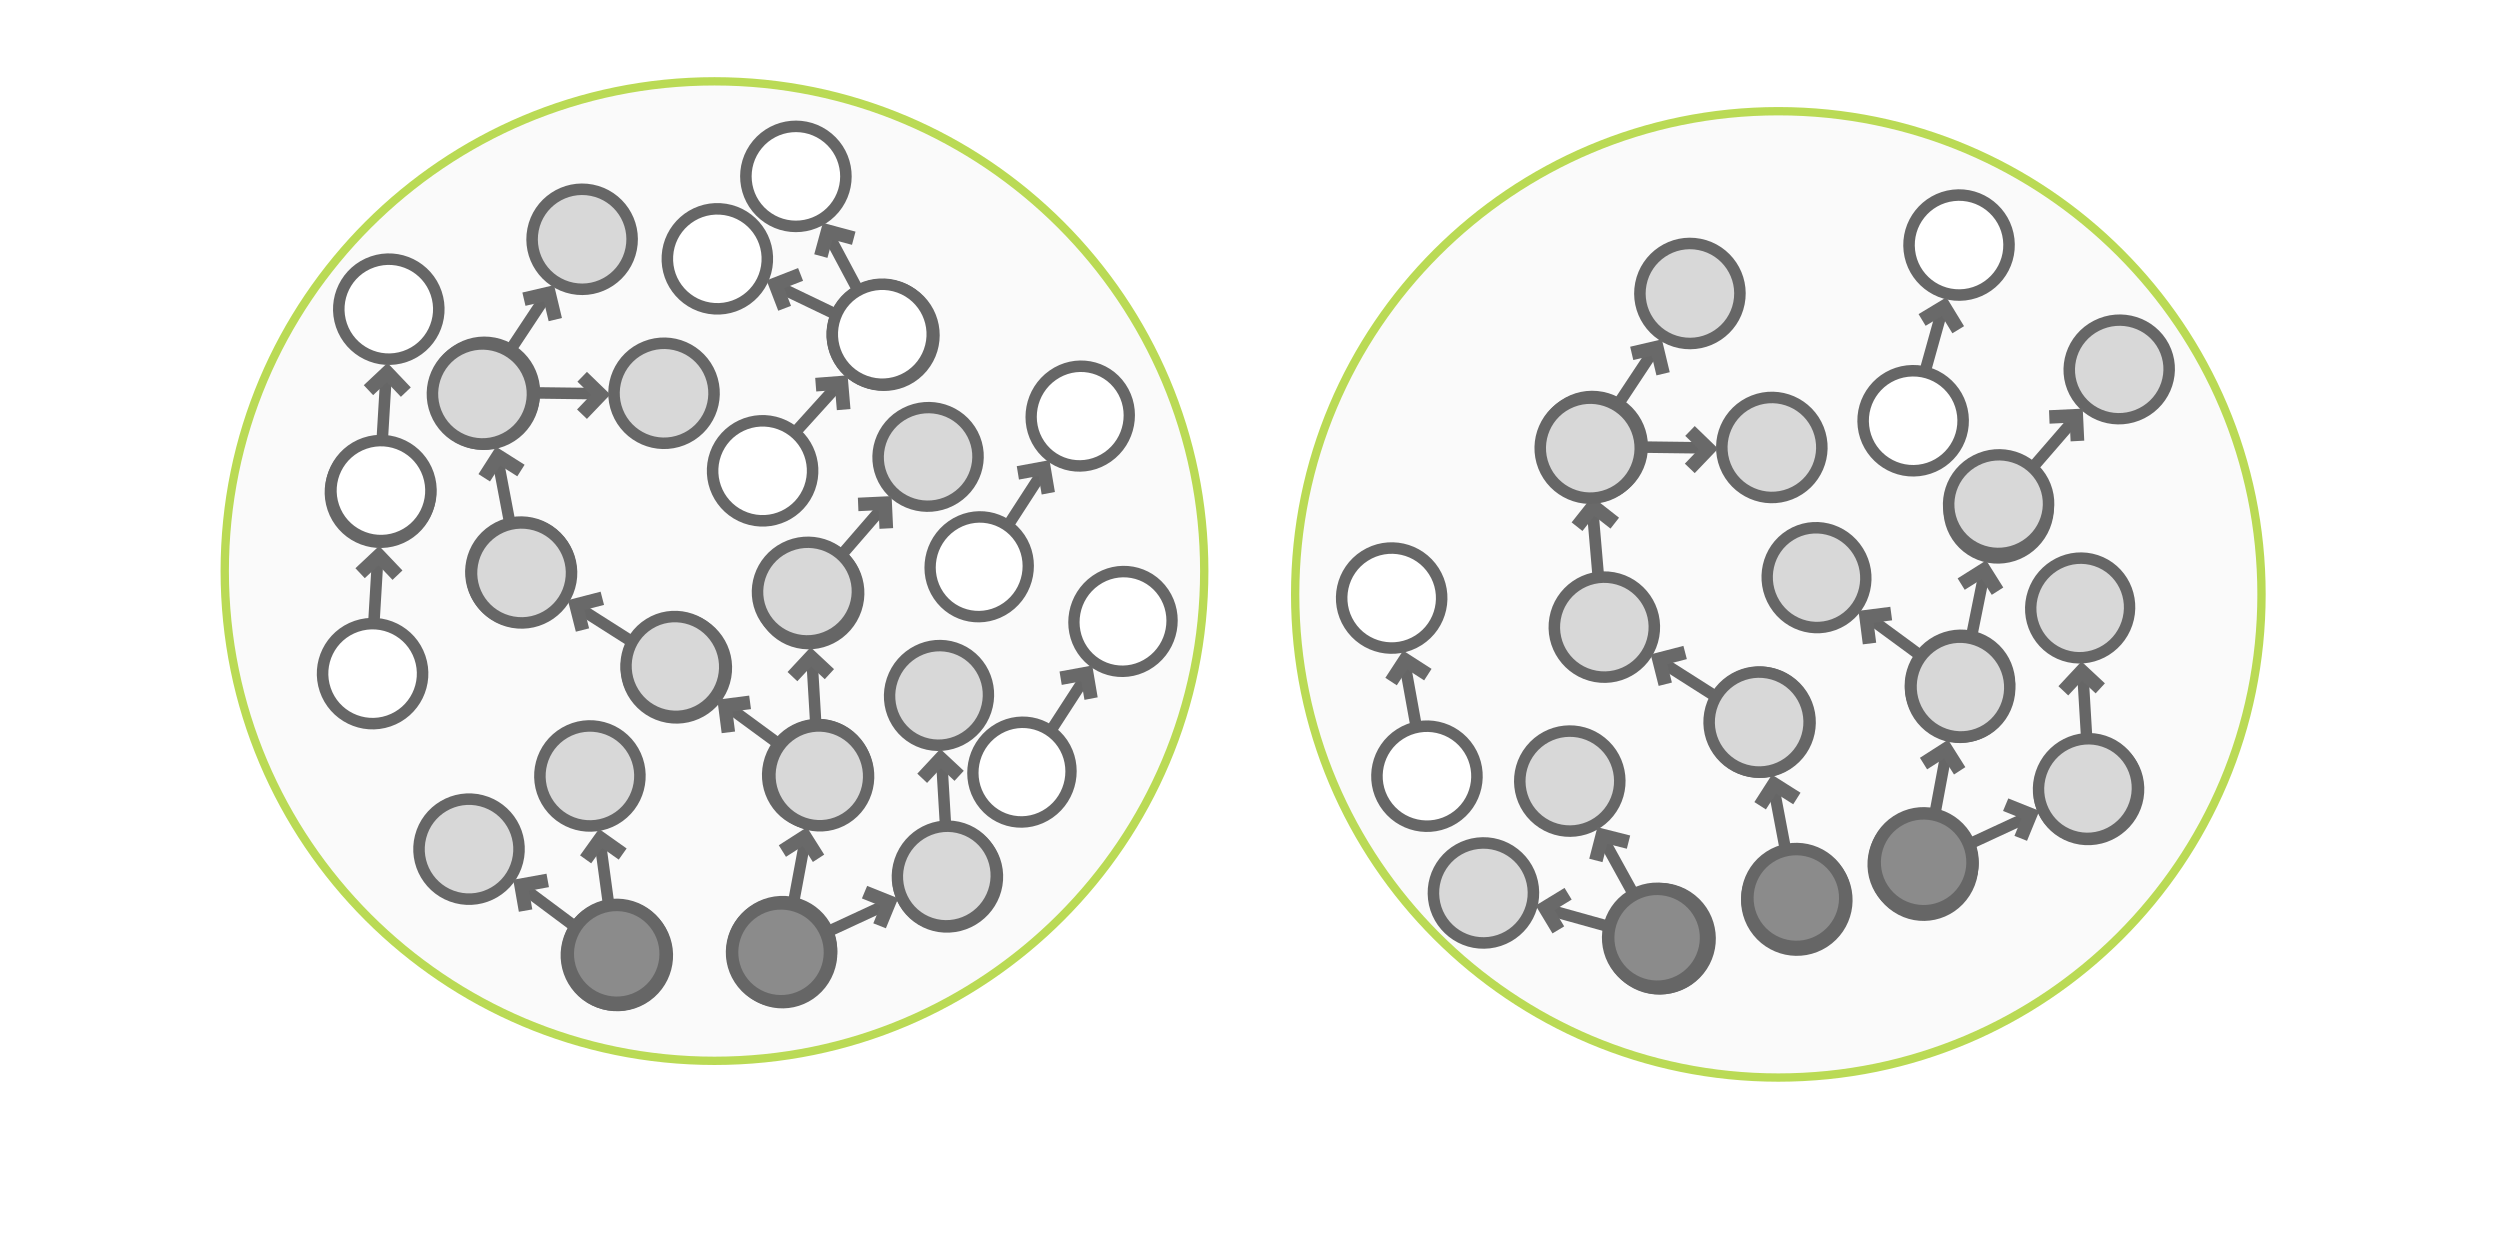
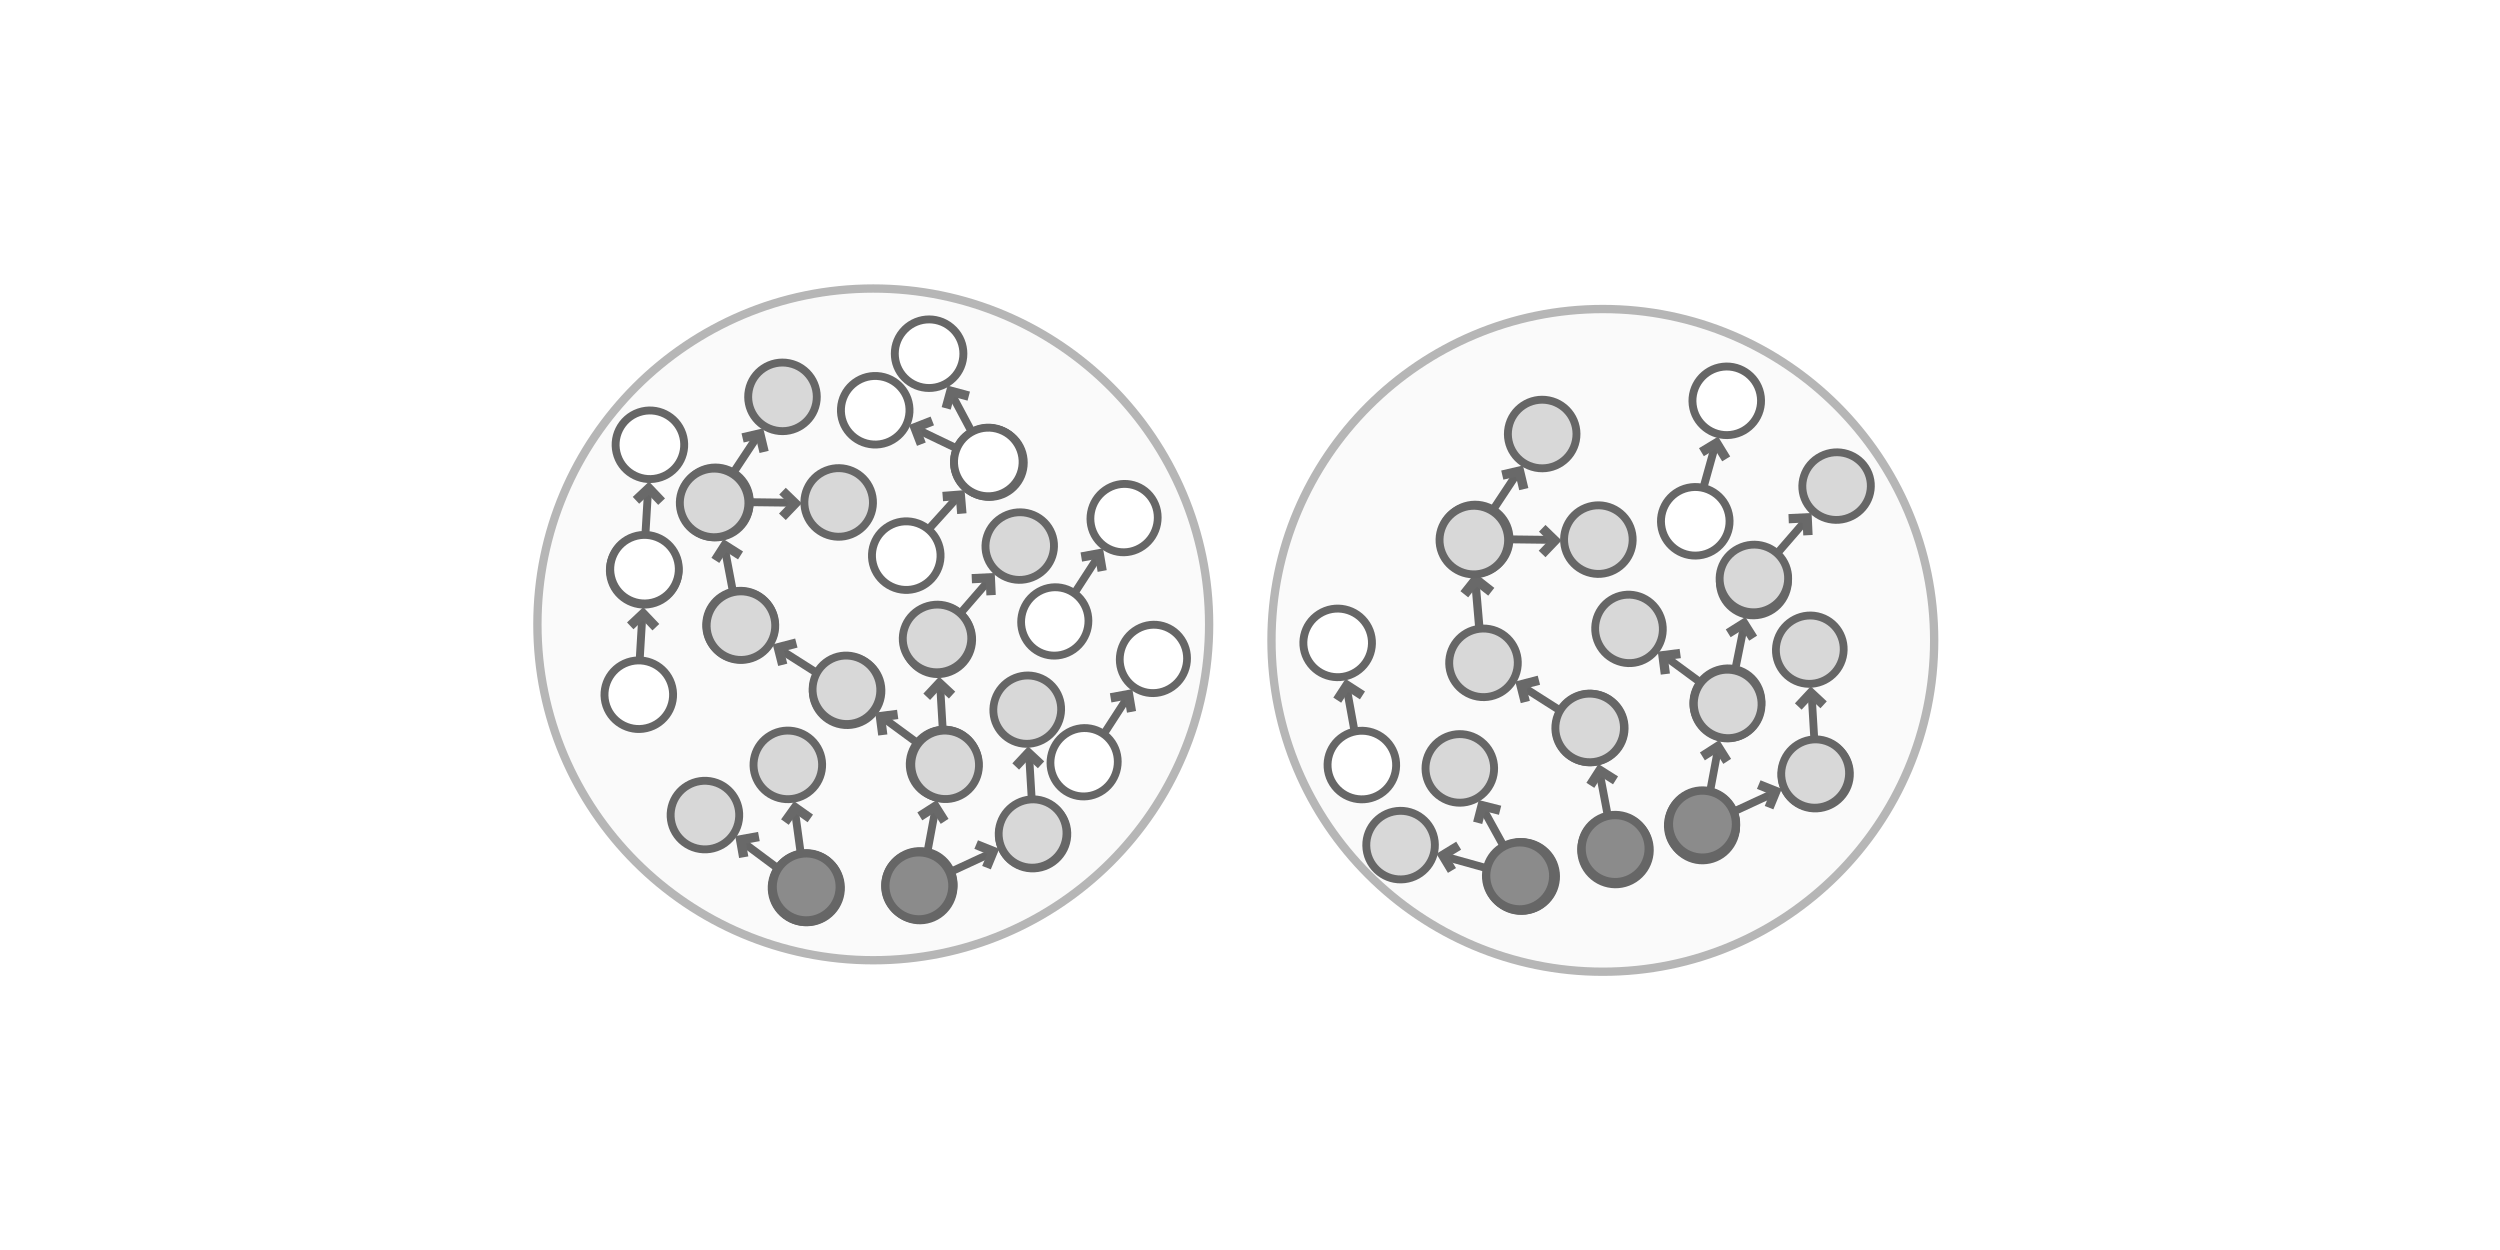
<svg xmlns="http://www.w3.org/2000/svg" xmlns:xlink="http://www.w3.org/1999/xlink" viewBox="0 0 300 150" width="300px">
  <defs>
    <symbol id="symbol-1" viewBox="0 0 75.989 137.212">
      <circle style="fill: rgb(216, 216, 216); stroke-width: 5px; stroke: rgb(102, 102, 102);" cx="243.248" cy="327.315" r="21.703" transform="matrix(0.838671, -0.544639, 0.544639, 0.838671, -336.3064, -34.83715)" />
      <circle style="fill: rgb(216, 216, 216); stroke-width: 5px; stroke: rgb(102, 102, 102);" cx="271.904" cy="253.912" r="21.703" transform="matrix(0.838671, -0.544639, 0.544639, 0.838671, -336.3064, -34.83715)" />
      <line style="stroke-width: 5px; marker-start: url(#marker-0); stroke: rgb(102, 102, 102);" x1="260.613" y1="282.91" x2="251.477" y2="305.225" transform="matrix(0.838671, -0.544639, 0.544639, 0.838671, -336.3064, -34.83715)" />
    </symbol>
    <marker id="marker-0" viewBox="0 0 12.641 9.03" overflow="visible" orient="auto" refX="6.32" refY="4.51">
      <polyline style="fill: none; stroke-miterlimit: 2; stroke-width: 5px; stroke: rgb(105, 105, 105);" points="2 3.775 10.625 0 14.641 9.03" transform="matrix(-0.390731, -0.920505, 0.920505, -0.390731, 7.415497, 13.93821)" />
    </marker>
    <symbol id="symbol-2" viewBox="0 0 75.989 137.212">
      <circle style="stroke-width: 5px; stroke: rgb(102, 102, 102); fill: rgb(255, 255, 255);" cx="243.248" cy="327.315" r="21.703" transform="matrix(0.838671, -0.544639, 0.544639, 0.838671, -336.3064, -34.83715)" />
      <circle style="stroke-width: 5px; stroke: rgb(102, 102, 102); fill: rgb(255, 255, 255);" cx="271.904" cy="253.912" r="21.703" transform="matrix(0.838671, -0.544639, 0.544639, 0.838671, -336.3064, -34.83715)" />
      <line style="stroke-width: 5px; marker-start: url(#marker-0); stroke: rgb(102, 102, 102); fill: rgb(255, 255, 255);" x1="222.038" y1="264.931" x2="212.902" y2="287.246" transform="matrix(0.838671, -0.544639, 0.544639, 0.838671, -294.162, -40.76803)" />
    </symbol>
  </defs>
-   <circle cx="85.739" cy="68.529" r="58.77" style="fill: rgb(250, 250, 250); stroke: rgb(186, 218, 85);" />
-   <use width="75.989" height="137.212" transform="matrix(0.276541, 0, 0, 0.276541, 49.79435, 39.00984)" style="stroke-width: 23.94px; stroke: rgb(166, 172, 148);" xlink:href="#symbol-1" />
-   <use width="75.989" height="137.212" transform="matrix(0.198147, 0.192907, -0.192907, 0.198147, 69.69657, 16.97362)" style="stroke-width: 23.94px; stroke: rgb(166, 172, 148);" xlink:href="#symbol-1" />
-   <use width="75.989" height="137.212" transform="matrix(-0.272258, 0, 0, 0.276541, 106.4081, 84.67129)" style="stroke-width: 23.94px; stroke: rgb(166, 172, 148);" xlink:href="#symbol-1" />
-   <use width="75.989" height="137.212" transform="matrix(-0.265003, 0.071007, 0.066891, 0.26619, 103.0606, 61.12721)" style="stroke-width: 23.94px; stroke: rgb(166, 172, 148);" xlink:href="#symbol-1" />
-   <use width="75.989" height="137.212" transform="matrix(0.189278, -0.201616, 0.201616, 0.189278, 50.8483, 69.12214)" style="stroke-width: 23.94px; stroke: rgb(166, 172, 148);" xlink:href="#symbol-1" />
-   <use width="75.989" height="137.212" transform="matrix(-0.239206, -0.134348, -0.13812, 0.23718, 122.6968, 51.74097)" style="stroke-width: 23.94px; stroke: rgb(166, 172, 148);" xlink:href="#symbol-1" />
-   <use width="75.989" height="137.212" transform="matrix(-0.114699, 0.249225, 0.247508, 0.118622, 77.05771, 68.93267)" style="stroke-width: 23.94px; stroke: rgb(166, 172, 148);" xlink:href="#symbol-1" />
-   <use width="75.989" height="137.212" transform="matrix(0.276163, 0.014466, -0.014466, 0.276163, 62.9325, 84.38943)" style="stroke-width: 23.94px; stroke: rgb(166, 172, 148);" xlink:href="#symbol-1" />
-   <use width="75.989" height="137.212" transform="matrix(-0.054945, 0.271028, -0.271028, -0.054945, 89.47028, 40.70508)" style="stroke-width: 23.94px; stroke: rgb(166, 172, 148);" xlink:href="#symbol-1" />
-   <use width="75.989" height="137.212" transform="matrix(0.268145, 0.067621, -0.067621, 0.268145, 39.63236, 48.98526)" xlink:href="#symbol-2" />
-   <use width="75.989" height="137.212" transform="matrix(-0.249996, -0.103135, -0.105463, 0.255642, 145.4308, 69.99325)" xlink:href="#symbol-2" />
-   <use width="75.989" height="137.212" transform="matrix(0.268145, 0.067621, -0.067621, 0.268145, 40.63529, 27.02003)" xlink:href="#symbol-2" />
-   <use width="75.989" height="137.212" transform="matrix(-0.249996, -0.103135, -0.105463, 0.255642, 140.298, 45.35233)" xlink:href="#symbol-2" />
-   <use width="75.989" height="137.212" transform="matrix(0.203663, -0.187074, 0.187074, 0.203663, 44.55188, 101.4002)" style="stroke-width: 23.94px; stroke: rgb(166, 172, 148);" xlink:href="#symbol-1" />
-   <use width="75.989" height="137.212" transform="matrix(-0.157819, -0.221851, -0.225341, 0.1603, 125.2261, 107.1445)" style="stroke-width: 23.94px; stroke: rgb(166, 172, 148);" xlink:href="#symbol-1" />
-   <use width="75.989" height="137.212" transform="matrix(-0.265003, 0.071007, 0.066891, 0.26619, 118.6298, 73.32746)" style="stroke-width: 23.94px; stroke: rgb(166, 172, 148);" xlink:href="#symbol-1" />
-   <use width="75.989" height="137.212" transform="matrix(0.164016, -0.222653, 0.222653, 0.164016, 74.47211, 32.82036)" xlink:href="#symbol-2" />
-   <use width="75.989" height="137.212" transform="matrix(0.264, -0.082333, 0.082333, 0.264, 85.1106, 15.71116)" xlink:href="#symbol-2" />
-   <circle style="stroke: rgb(102, 102, 102); fill: rgb(139, 139, 139); stroke-width: 1.5px;" cx="65.837" cy="88.591" r="5.874" transform="matrix(0.838671, -0.544639, 0.544639, 0.838671, -29.459, 76.02015)" />
-   <circle style="stroke: rgb(102, 102, 102); fill: rgb(139, 139, 139); stroke-width: 1.5px;" cx="65.837" cy="88.591" r="5.874" transform="matrix(0.838671, -0.544639, 0.544639, 0.838671, -9.743435, 75.83886)" />
-   <use width="75.989" height="137.212" transform="matrix(0.16683, 0.220553, -0.220553, 0.16683, 107.4855, 28.4776)" xlink:href="#symbol-2" />
-   <circle cx="213.4" cy="71.326" r="57.981" style="fill: rgb(250, 250, 250); stroke: rgb(186, 218, 85);" />
-   <use width="75.989" height="137.212" transform="matrix(-0.272258, 0, 0, 0.276541, 243.3446, 74.17554)" style="stroke-width: 23.94px; stroke: rgb(166, 172, 148);" xlink:href="#symbol-1" />
-   <use width="75.989" height="137.212" transform="matrix(-0.27435, 0.000893, -0.00339, 0.274445, 248.1738, 52.72913)" style="stroke-width: 23.94px; stroke: rgb(166, 172, 148);" xlink:href="#symbol-1" />
-   <use width="75.989" height="137.212" transform="matrix(0.276541, 0, 0, 0.276541, 202.9049, 78.36719)" style="stroke-width: 23.94px; stroke: rgb(166, 172, 148);" xlink:href="#symbol-1" />
-   <use width="75.989" height="137.212" transform="matrix(0.189278, -0.201616, 0.201616, 0.189278, 180.7847, 75.6264)" style="stroke-width: 23.94px; stroke: rgb(166, 172, 148);" xlink:href="#symbol-1" />
-   <use width="75.989" height="137.212" transform="matrix(-0.239206, -0.134348, -0.13812, 0.23718, 265.6332, 41.24524)" style="stroke-width: 23.94px; stroke: rgb(166, 172, 148);" xlink:href="#symbol-1" />
-   <use width="75.989" height="137.212" transform="matrix(-0.114699, 0.249225, 0.247508, 0.118622, 213.9941, 58.27539)" style="stroke-width: 23.94px; stroke: rgb(166, 172, 148);" xlink:href="#symbol-1" />
-   <use width="75.989" height="137.212" transform="matrix(0.262804, -0.08608, 0.08608, 0.262804, 177.9007, 88.4263)" style="stroke-width: 23.94px; stroke: rgb(166, 172, 148);" xlink:href="#symbol-1" />
-   <use width="75.989" height="137.212" transform="matrix(0.276531, 0.00228, -0.00228, 0.276531, 158.7675, 63.39673)" xlink:href="#symbol-2" />
-   <use width="75.989" height="137.212" transform="matrix(0.122513, -0.247923, 0.247923, 0.122513, 166.8898, 110.9202)" style="stroke-width: 23.94px; stroke: rgb(166, 172, 148);" xlink:href="#symbol-1" />
-   <use width="75.989" height="137.212" transform="matrix(-0.157819, -0.221851, -0.225341, 0.1603, 262.1625, 96.64877)" style="stroke-width: 23.94px; stroke: rgb(166, 172, 148);" xlink:href="#symbol-1" />
-   <use width="75.989" height="137.212" transform="matrix(-0.265003, 0.071007, 0.066891, 0.26619, 255.5663, 62.83176)" style="stroke-width: 23.94px; stroke: rgb(166, 172, 148);" xlink:href="#symbol-1" />
-   <line style="marker-start: url(#marker-0); stroke: rgb(102, 102, 102); stroke-width: 1.4px;" x1="193.228" y1="62.198" x2="189.726" y2="68.759" transform="matrix(0.838671, -0.544639, 0.544639, 0.838671, -4.771287, 114.8494)" />
-   <circle style="stroke: rgb(102, 102, 102); fill: rgb(139, 139, 139); stroke-width: 1.5px;" cx="65.837" cy="88.591" r="5.874" transform="matrix(0.838671, -0.544639, 0.544639, 0.838671, 95.38887, 74.091)" />
-   <circle style="stroke: rgb(102, 102, 102); fill: rgb(139, 139, 139); stroke-width: 1.5px;" cx="65.837" cy="88.591" r="5.874" transform="matrix(0.838671, -0.544639, 0.544639, 0.838671, 112.0936, 69.31915)" />
-   <circle style="stroke: rgb(102, 102, 102); fill: rgb(139, 139, 139); stroke-width: 1.5px;" cx="65.837" cy="88.591" r="5.874" transform="matrix(0.838671, -0.544639, 0.544639, 0.838671, 127.3675, 65.03503)" />
-   <use width="75.989" height="137.212" transform="matrix(0.247875, 0.122606, -0.122606, 0.247875, 231.3236, 18.28433)" xlink:href="#symbol-2" />
-   <use width="75.989" height="137.212" transform="matrix(0.198147, 0.192907, -0.192907, 0.198147, 202.633, 23.47788)" style="stroke-width: 23.94px; stroke: rgb(166, 172, 148);" xlink:href="#symbol-1" />
-   <use width="75.989" height="137.212" transform="matrix(-0.054945, 0.271028, -0.271028, -0.054945, 222.4067, 47.20935)" style="stroke-width: 23.94px; stroke: rgb(166, 172, 148);" xlink:href="#symbol-1" />
+   <circle cx="104.792" cy="74.926" r="40.303" style="fill: rgb(250, 250, 250); stroke: rgb(182, 182, 182);" />
+   <use width="75.989" height="137.212" transform="matrix(0.189645, 0, 0, 0.189645, 80.14209, 54.68294)" style="stroke-width: 23.94px; stroke: rgb(166, 172, 148);" xlink:href="#symbol-1" />
+   <use width="75.989" height="137.212" transform="matrix(0.135885, 0.132291, -0.132291, 0.135885, 93.79056, 39.57101)" style="stroke-width: 23.94px; stroke: rgb(166, 172, 148);" xlink:href="#symbol-1" />
+   <use width="75.989" height="137.212" transform="matrix(-0.186708, 0, 0, 0.189645, 118.9665, 85.99648)" style="stroke-width: 23.94px; stroke: rgb(166, 172, 148);" xlink:href="#symbol-1" />
+   <use width="75.989" height="137.212" transform="matrix(-0.181733, 0.048695, 0.045872, 0.182547, 116.6708, 69.85051)" style="stroke-width: 23.94px; stroke: rgb(166, 172, 148);" xlink:href="#symbol-1" />
+   <use width="75.989" height="137.212" transform="matrix(0.129802, -0.138264, 0.138264, 0.129802, 80.86487, 75.33324)" style="stroke-width: 23.94px; stroke: rgb(166, 172, 148);" xlink:href="#symbol-1" />
+   <use width="75.989" height="137.212" transform="matrix(-0.164042, -0.092133, -0.094719, 0.162652, 130.1369, 63.41364)" style="stroke-width: 23.94px; stroke: rgb(166, 172, 148);" xlink:href="#symbol-1" />
+   <use width="75.989" height="137.212" transform="matrix(-0.078658, 0.170913, 0.169735, 0.081348, 98.83865, 75.20331)" style="stroke-width: 23.94px; stroke: rgb(166, 172, 148);" xlink:href="#symbol-1" />
+   <use width="75.989" height="137.212" transform="matrix(0.189386, 0.00992, -0.00992, 0.189386, 89.15192, 85.80318)" style="stroke-width: 23.94px; stroke: rgb(166, 172, 148);" xlink:href="#symbol-1" />
+   <use width="75.989" height="137.212" transform="matrix(-0.03768, 0.185865, -0.185865, -0.03768, 107.3509, 55.84549)" style="stroke-width: 23.94px; stroke: rgb(166, 172, 148);" xlink:href="#symbol-1" />
+   <use width="75.989" height="137.212" transform="matrix(0.183887, 0.046373, -0.046373, 0.183887, 73.17323, 61.52384)" xlink:href="#symbol-2" />
+   <use width="75.989" height="137.212" transform="matrix(-0.171441, -0.070728, -0.072324, 0.175313, 145.7273, 75.93063)" xlink:href="#symbol-2" />
+   <use width="75.989" height="137.212" transform="matrix(0.183887, 0.046373, -0.046373, 0.183887, 73.86102, 46.46061)" xlink:href="#symbol-2" />
+   <use width="75.989" height="137.212" transform="matrix(-0.171441, -0.070728, -0.072324, 0.175313, 142.2073, 59.03246)" xlink:href="#symbol-2" />
+   <use width="75.989" height="137.212" transform="matrix(0.139667, -0.128291, 0.128291, 0.139667, 76.54693, 97.46878)" style="stroke-width: 23.94px; stroke: rgb(166, 172, 148);" xlink:href="#symbol-1" />
+   <use width="75.989" height="137.212" transform="matrix(-0.108229, -0.15214, -0.154534, 0.10993, 131.8714, 101.4081)" style="stroke-width: 23.94px; stroke: rgb(166, 172, 148);" xlink:href="#symbol-1" />
+   <use width="75.989" height="137.212" transform="matrix(-0.181733, 0.048695, 0.045872, 0.182547, 127.3478, 78.21716)" style="stroke-width: 23.94px; stroke: rgb(166, 172, 148);" xlink:href="#symbol-1" />
+   <use width="75.989" height="137.212" transform="matrix(0.112478, -0.15269, 0.15269, 0.112478, 97.06552, 50.43834)" xlink:href="#symbol-2" />
+   <use width="75.989" height="137.212" transform="matrix(0.181045, -0.056462, 0.056462, 0.181045, 104.3611, 38.70525)" xlink:href="#symbol-2" />
+   <circle style="stroke: rgb(102, 102, 102); fill: rgb(139, 139, 139);" cx="45.149" cy="60.754" r="4.028" transform="matrix(0.838671, -0.544639, 0.544639, 0.838671, 25.79201, 80.06374)" />
+   <circle style="stroke: rgb(102, 102, 102); fill: rgb(139, 139, 139);" cx="45.149" cy="60.754" r="4.028" transform="matrix(0.838671, -0.544639, 0.544639, 0.838671, 39.31247, 79.93941)" />
+   <use width="75.989" height="137.212" transform="matrix(0.114408, 0.15125, -0.15125, 0.114408, 119.7053, 47.46017)" xlink:href="#symbol-2" />
+   <circle cx="192.339" cy="76.845" r="39.762" style="fill: rgb(250, 250, 250); stroke: rgb(182, 182, 182);" />
+   <use width="75.989" height="137.212" transform="matrix(-0.186708, 0, 0, 0.189645, 212.8743, 78.79874)" style="stroke-width: 23.94px; stroke: rgb(166, 172, 148);" xlink:href="#symbol-1" />
+   <use width="75.989" height="137.212" transform="matrix(-0.188143, 0.000612, -0.002325, 0.188208, 216.1861, 64.0913)" style="stroke-width: 23.94px; stroke: rgb(166, 172, 148);" xlink:href="#symbol-1" />
+   <use width="75.989" height="137.212" transform="matrix(0.189645, 0, 0, 0.189645, 185.1417, 81.67328)" style="stroke-width: 23.94px; stroke: rgb(166, 172, 148);" xlink:href="#symbol-1" />
+   <use width="75.989" height="137.212" transform="matrix(0.129802, -0.138264, 0.138264, 0.129802, 169.9722, 79.79372)" style="stroke-width: 23.94px; stroke: rgb(166, 172, 148);" xlink:href="#symbol-1" />
+   <use width="75.989" height="137.212" transform="matrix(-0.164042, -0.092133, -0.094719, 0.162652, 228.1593, 56.21592)" style="stroke-width: 23.94px; stroke: rgb(166, 172, 148);" xlink:href="#symbol-1" />
+   <use width="75.989" height="137.212" transform="matrix(-0.078658, 0.170913, 0.169735, 0.081348, 192.7464, 67.89479)" style="stroke-width: 23.94px; stroke: rgb(166, 172, 148);" xlink:href="#symbol-1" />
+   <use width="75.989" height="137.212" transform="matrix(0.180225, -0.059032, 0.059032, 0.180225, 167.9944, 88.57158)" style="stroke-width: 23.94px; stroke: rgb(166, 172, 148);" xlink:href="#symbol-1" />
+   <use width="75.989" height="137.212" transform="matrix(0.189638, 0.001564, -0.001564, 0.189638, 154.8733, 71.40689)" xlink:href="#symbol-2" />
+   <use width="75.989" height="137.212" transform="matrix(0.084017, -0.17002, 0.17002, 0.084017, 160.4434, 103.9974)" style="stroke-width: 23.94px; stroke: rgb(166, 172, 148);" xlink:href="#symbol-1" />
+   <use width="75.989" height="137.212" transform="matrix(-0.108229, -0.15214, -0.154534, 0.10993, 225.7792, 94.21036)" style="stroke-width: 23.94px; stroke: rgb(166, 172, 148);" xlink:href="#symbol-1" />
+   <use width="75.989" height="137.212" transform="matrix(-0.181733, 0.048695, 0.045872, 0.182547, 221.2557, 71.01945)" style="stroke-width: 23.94px; stroke: rgb(166, 172, 148);" xlink:href="#symbol-1" />
+   <line style="marker-start: url(#marker-0); stroke: rgb(102, 102, 102);" x1="178.506" y1="70.585" x2="176.104" y2="75.084" transform="matrix(0.838671, -0.544639, 0.544639, 0.838671, -11.06401, 108.3175)" />
+   <circle style="stroke: rgb(102, 102, 102); fill: rgb(139, 139, 139);" cx="45.149" cy="60.754" r="4.028" transform="matrix(0.838671, -0.544639, 0.544639, 0.838671, 111.4097, 78.74077)" />
+   <circle style="stroke: rgb(102, 102, 102); fill: rgb(139, 139, 139);" cx="45.149" cy="60.754" r="4.028" transform="matrix(0.838671, -0.544639, 0.544639, 0.838671, 122.8655, 75.46835)" />
+   <circle style="stroke: rgb(102, 102, 102); fill: rgb(139, 139, 139);" cx="45.149" cy="60.754" r="4.028" transform="matrix(0.838671, -0.544639, 0.544639, 0.838671, 133.3399, 72.5304)" />
+   <use width="75.989" height="137.212" transform="matrix(0.169987, 0.08408, -0.08408, 0.169987, 204.6306, 40.46987)" xlink:href="#symbol-2" />
+   <use width="75.989" height="137.212" transform="matrix(0.135885, 0.132291, -0.132291, 0.135885, 184.9552, 44.03148)" style="stroke-width: 23.94px; stroke: rgb(166, 172, 148);" xlink:href="#symbol-1" />
+   <use width="75.989" height="137.212" transform="matrix(-0.03768, 0.185865, -0.185865, -0.03768, 198.5156, 60.30597)" style="stroke-width: 23.94px; stroke: rgb(166, 172, 148);" xlink:href="#symbol-1" />
</svg>
